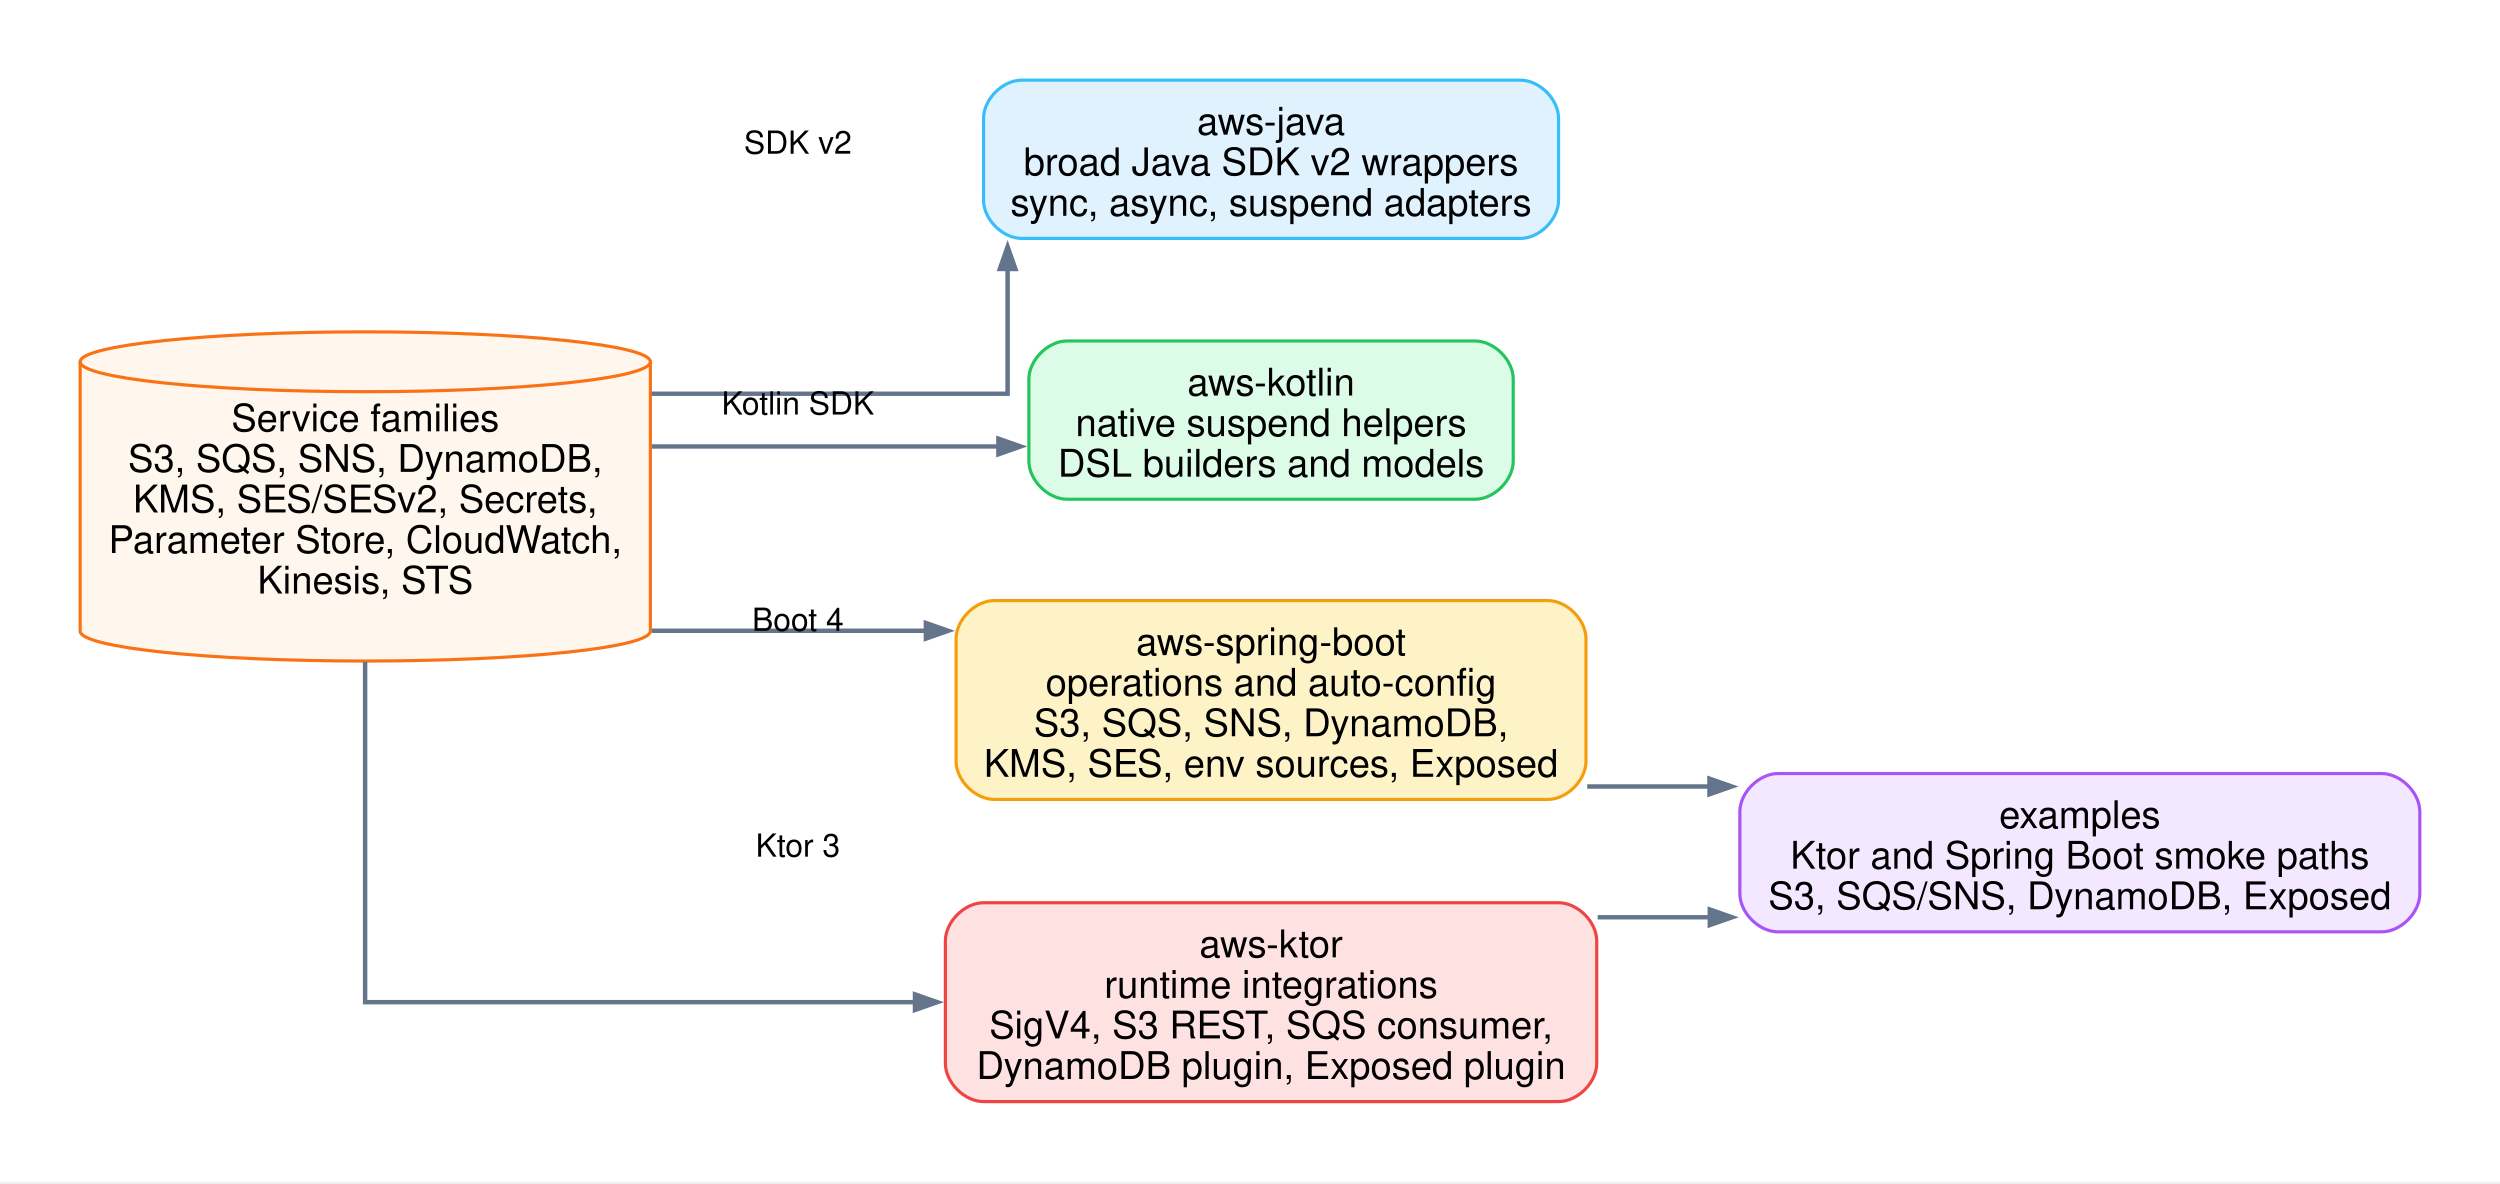
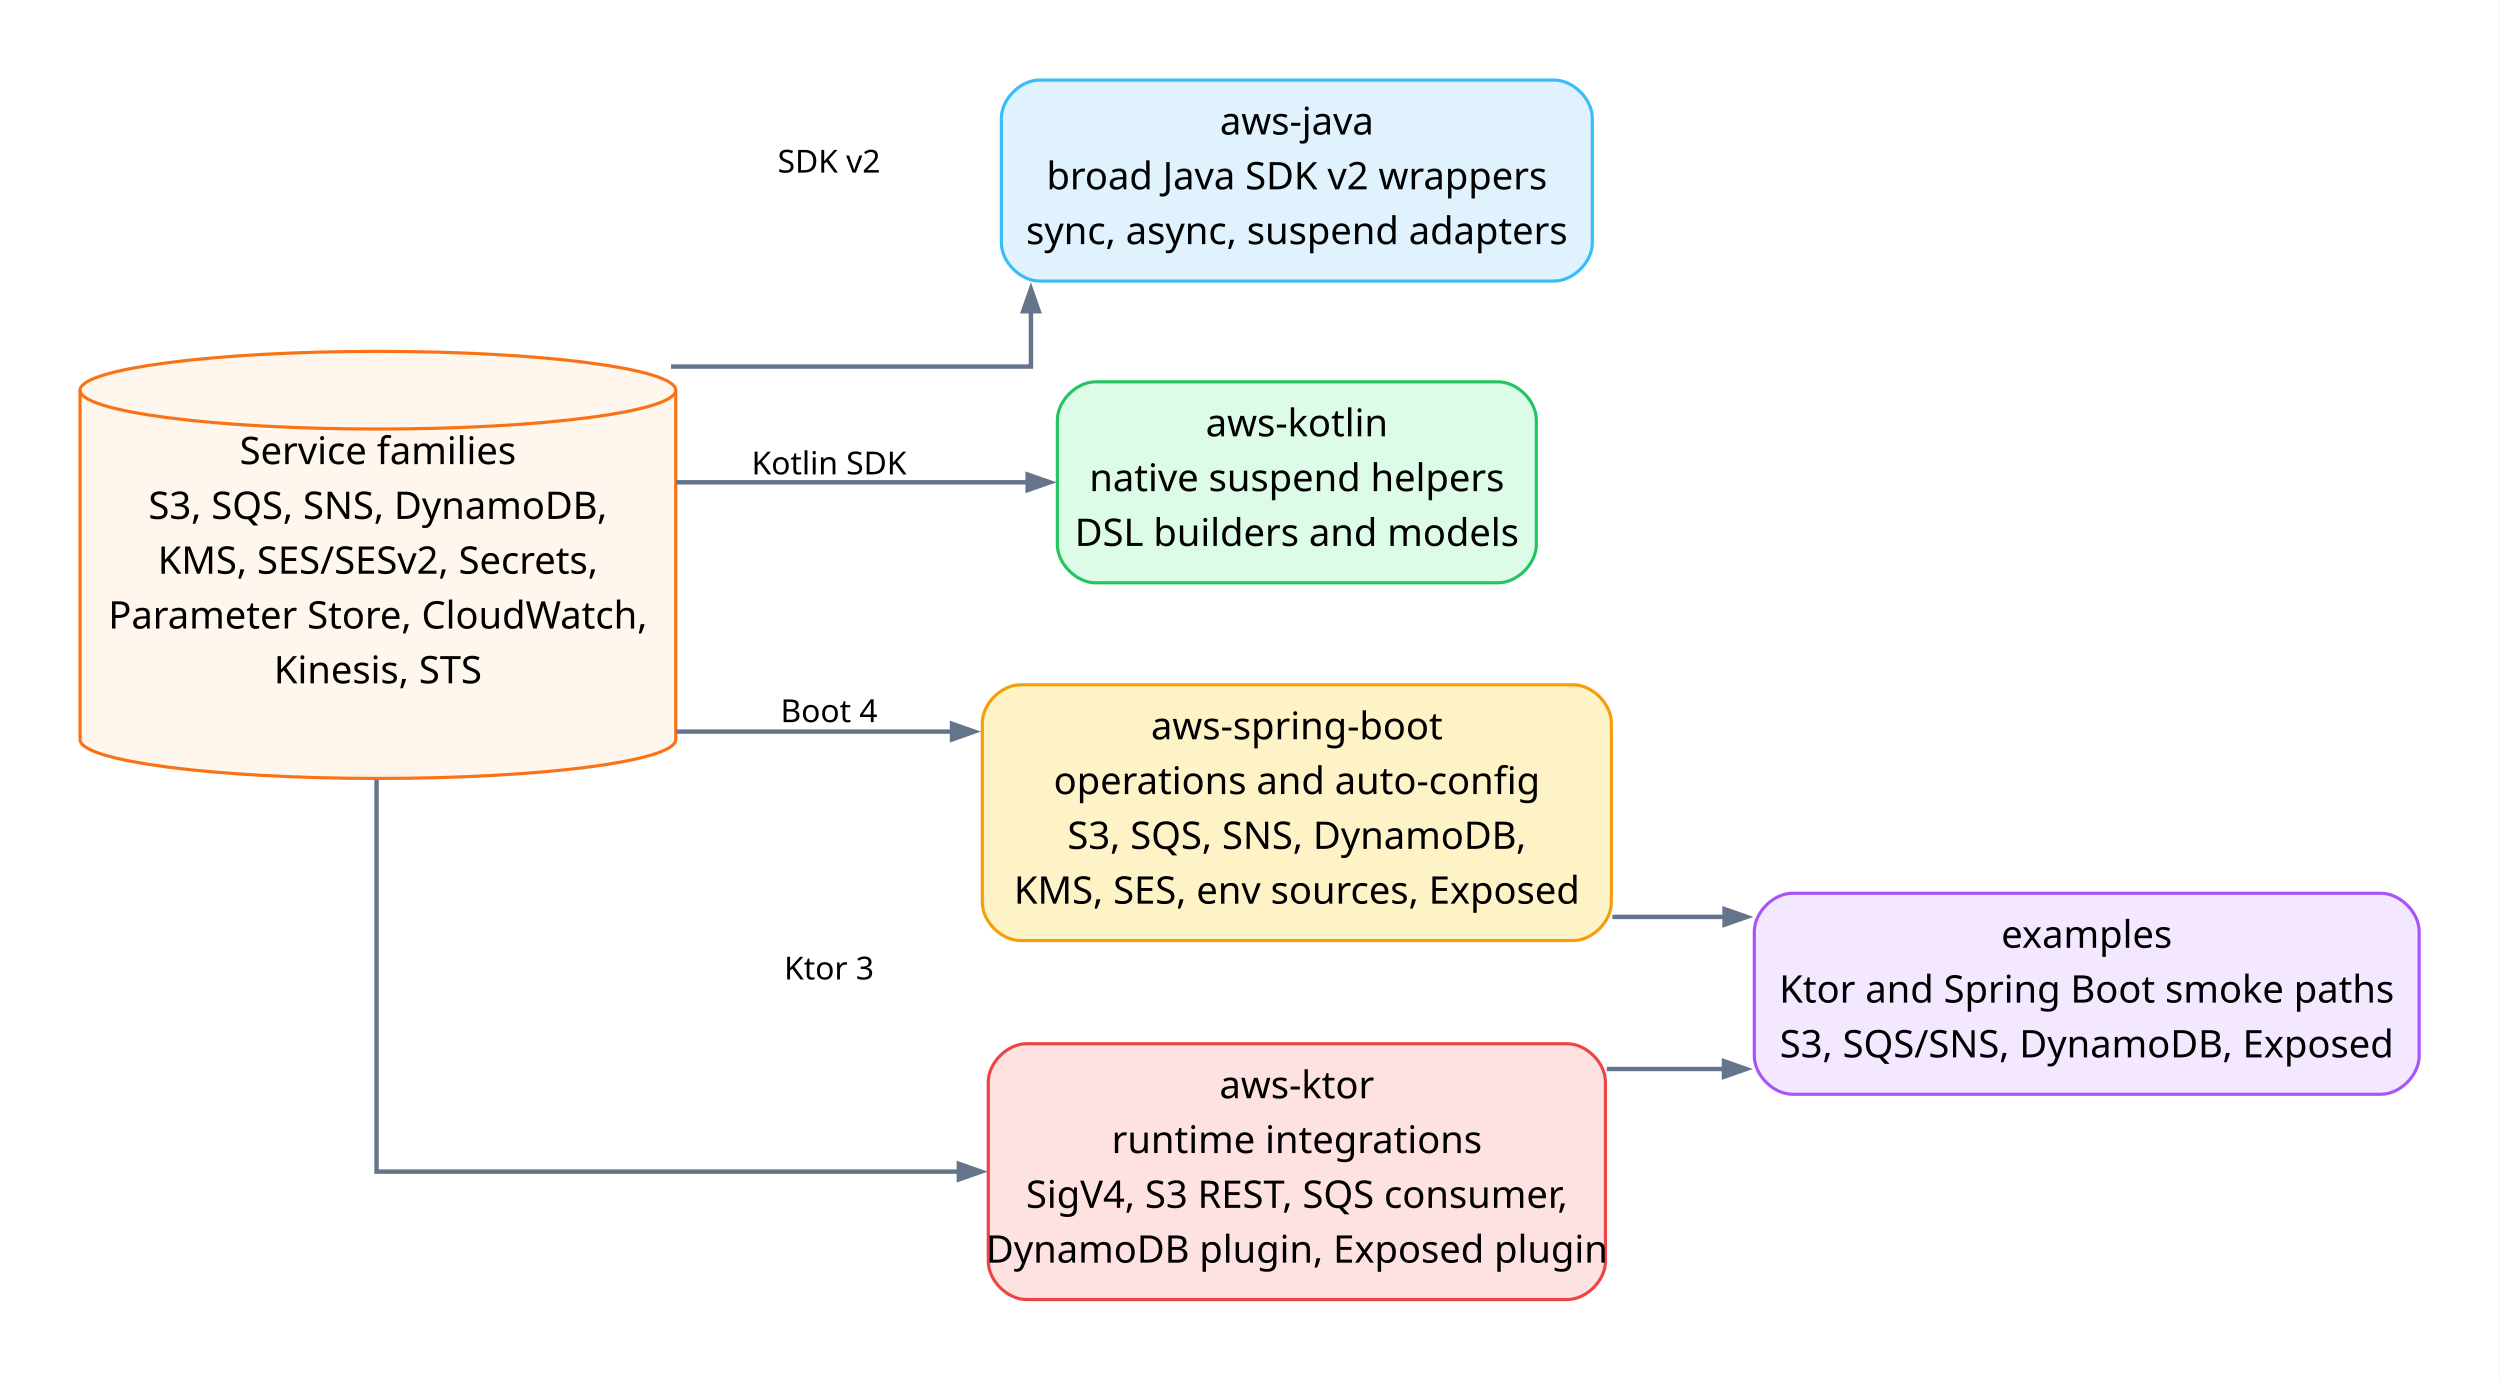
- <svg xmlns="http://www.w3.org/2000/svg" width="786pt" height="372pt" viewBox="0.00 0.00 786.00 372.00">
-   <g id="graph0" class="graph" transform="scale(1 1) rotate(0) translate(25.2 346.34)">
-     <polygon fill="#ffffff" stroke="none" points="-25.2,25.2 -25.2,-346.34 760.79,-346.34 760.79,25.2 -25.2,25.2" />
+ <svg xmlns="http://www.w3.org/2000/svg" width="787pt" height="434pt" viewBox="0.00 0.00 787.00 434.00">
+   <g id="graph0" class="graph" transform="scale(1 1) rotate(0) translate(25.2 409.09)">
+     <polygon fill="#ffffff" stroke="none" points="-25.2,25.2 -25.2,-409.09 761.54,-409.09 761.54,25.2 -25.2,25.2" />
    <g id="node1" class="node">
-       <path fill="#fff7ed" stroke="#f97316" d="M179.28,-232.6C179.28,-237.79 139.1,-242.01 89.64,-242.01 40.18,-242.01 0,-237.79 0,-232.6 0,-232.6 0,-147.92 0,-147.92 0,-142.73 40.18,-138.51 89.64,-138.51 139.1,-138.51 179.28,-142.73 179.28,-147.92 179.28,-147.92 179.28,-232.6 179.28,-232.6" />
-       <path fill="none" stroke="#f97316" d="M179.28,-232.6C179.28,-227.41 139.1,-223.19 89.64,-223.19 40.18,-223.19 0,-227.41 0,-232.6" />
-       <text xml:space="preserve" text-anchor="middle" x="89.64" y="-210.73" font-family="Helvetica,sans-Serif" font-size="12.00">Service families</text>
-       <text xml:space="preserve" text-anchor="middle" x="89.64" y="-197.98" font-family="Helvetica,sans-Serif" font-size="12.00">S3, SQS, SNS, DynamoDB,</text>
-       <text xml:space="preserve" text-anchor="middle" x="89.64" y="-185.23" font-family="Helvetica,sans-Serif" font-size="12.00">KMS, SES/SESv2, Secrets,</text>
-       <text xml:space="preserve" text-anchor="middle" x="89.64" y="-172.48" font-family="Helvetica,sans-Serif" font-size="12.00">Parameter Store, CloudWatch,</text>
-       <text xml:space="preserve" text-anchor="middle" x="89.64" y="-159.73" font-family="Helvetica,sans-Serif" font-size="12.00">Kinesis, STS</text>
+       <path fill="#fff7ed" stroke="#f97316" d="M187.53,-286.26C187.53,-293 145.5,-298.48 93.76,-298.48 42.03,-298.48 0,-293 0,-286.26 0,-286.26 0,-176.26 0,-176.26 0,-169.52 42.03,-164.04 93.76,-164.04 145.5,-164.04 187.53,-169.52 187.53,-176.26 187.53,-176.26 187.53,-286.26 187.53,-286.26" />
+       <path fill="none" stroke="#f97316" d="M187.53,-286.26C187.53,-279.51 145.5,-274.03 93.76,-274.03 42.03,-274.03 0,-279.51 0,-286.26" />
+       <text xml:space="preserve" text-anchor="middle" x="93.76" y="-262.99" font-family="Architects Daughter" font-size="12.00">Service families</text>
+       <text xml:space="preserve" text-anchor="middle" x="93.76" y="-245.73" font-family="Architects Daughter" font-size="12.00">S3, SQS, SNS, DynamoDB,</text>
+       <text xml:space="preserve" text-anchor="middle" x="93.76" y="-228.48" font-family="Architects Daughter" font-size="12.00">KMS, SES/SESv2, Secrets,</text>
+       <text xml:space="preserve" text-anchor="middle" x="93.76" y="-211.23" font-family="Architects Daughter" font-size="12.00">Parameter Store, CloudWatch,</text>
+       <text xml:space="preserve" text-anchor="middle" x="93.76" y="-193.98" font-family="Architects Daughter" font-size="12.00">Kinesis, STS</text>
    </g>
    <g id="node2" class="node">
-       <path fill="#e0f2fe" stroke="#38bdf8" d="M452.81,-321.14C452.81,-321.14 296.03,-321.14 296.03,-321.14 290.03,-321.14 284.03,-315.14 284.03,-309.14 284.03,-309.14 284.03,-283.38 284.03,-283.38 284.03,-277.38 290.03,-271.38 296.03,-271.38 296.03,-271.38 452.81,-271.38 452.81,-271.38 458.81,-271.38 464.81,-277.38 464.81,-283.38 464.81,-283.38 464.81,-309.14 464.81,-309.14 464.81,-315.14 458.81,-321.14 452.81,-321.14" />
-       <text xml:space="preserve" text-anchor="middle" x="374.42" y="-303.99" font-family="Helvetica,sans-Serif" font-size="12.00">aws-java</text>
-       <text xml:space="preserve" text-anchor="middle" x="374.42" y="-291.24" font-family="Helvetica,sans-Serif" font-size="12.00">broad Java SDK v2 wrappers</text>
-       <text xml:space="preserve" text-anchor="middle" x="374.42" y="-278.49" font-family="Helvetica,sans-Serif" font-size="12.00">sync, async, suspend adapters</text>
+       <path fill="#e0f2fe" stroke="#38bdf8" d="M464.06,-383.89C464.06,-383.89 302.03,-383.89 302.03,-383.89 296.03,-383.89 290.03,-377.89 290.03,-371.89 290.03,-371.89 290.03,-332.62 290.03,-332.62 290.03,-326.62 296.03,-320.62 302.03,-320.62 302.03,-320.62 464.06,-320.62 464.06,-320.62 470.06,-320.62 476.06,-326.62 476.06,-332.62 476.06,-332.62 476.06,-371.89 476.06,-371.89 476.06,-377.89 470.06,-383.89 464.06,-383.89" />
+       <text xml:space="preserve" text-anchor="middle" x="383.05" y="-366.74" font-family="Architects Daughter" font-size="12.00">aws-java</text>
+       <text xml:space="preserve" text-anchor="middle" x="383.05" y="-349.49" font-family="Architects Daughter" font-size="12.00">broad Java SDK v2 wrappers</text>
+       <text xml:space="preserve" text-anchor="middle" x="383.05" y="-332.24" font-family="Architects Daughter" font-size="12.00">sync, async, suspend adapters</text>
    </g>
    <g id="edge1" class="edge">
-       <path fill="none" stroke="#64748b" stroke-width="1.4" d="M179.69,-222.55C233.54,-222.55 291.59,-222.55 291.59,-222.55 291.59,-222.55 291.59,-261.78 291.59,-261.78" />
-       <polygon fill="#64748b" stroke="#64748b" stroke-width="1.4" points="289.14,-261.78 291.59,-268.78 294.04,-261.78 289.14,-261.78" />
-       <text xml:space="preserve" text-anchor="middle" x="225.65" y="-298.01" font-family="Helvetica,sans-Serif" font-size="10.00">SDK v2</text>
+       <path fill="none" stroke="#64748b" stroke-width="1.4" d="M186.03,-293.69C240.68,-293.69 299.34,-293.69 299.34,-293.69 299.34,-293.69 299.34,-311.11 299.34,-311.11" />
+       <polygon fill="#64748b" stroke="#64748b" stroke-width="1.4" points="296.89,-311.11 299.34,-318.11 301.79,-311.11 296.89,-311.11" />
+       <text xml:space="preserve" text-anchor="middle" x="235.78" y="-354.76" font-family="Comic Mono" font-size="10.00">SDK v2</text>
    </g>
    <g id="node3" class="node">
-       <path fill="#dcfce7" stroke="#22c55e" d="M438.56,-239.14C438.56,-239.14 310.28,-239.14 310.28,-239.14 304.28,-239.14 298.28,-233.14 298.28,-227.14 298.28,-227.14 298.28,-201.38 298.28,-201.38 298.28,-195.38 304.28,-189.38 310.28,-189.38 310.28,-189.38 438.56,-189.38 438.56,-189.38 444.56,-189.38 450.56,-195.38 450.56,-201.38 450.56,-201.38 450.56,-227.14 450.56,-227.14 450.56,-233.14 444.56,-239.14 438.56,-239.14" />
-       <text xml:space="preserve" text-anchor="middle" x="374.42" y="-221.98" font-family="Helvetica,sans-Serif" font-size="12.00">aws-kotlin</text>
-       <text xml:space="preserve" text-anchor="middle" x="374.42" y="-209.23" font-family="Helvetica,sans-Serif" font-size="12.00">native suspend helpers</text>
-       <text xml:space="preserve" text-anchor="middle" x="374.42" y="-196.48" font-family="Helvetica,sans-Serif" font-size="12.00">DSL builders and models</text>
+       <path fill="#dcfce7" stroke="#22c55e" d="M446.44,-288.89C446.44,-288.89 319.66,-288.89 319.66,-288.89 313.66,-288.89 307.66,-282.89 307.66,-276.89 307.66,-276.89 307.66,-237.62 307.66,-237.62 307.66,-231.62 313.66,-225.62 319.66,-225.62 319.66,-225.62 446.44,-225.62 446.44,-225.62 452.44,-225.62 458.44,-231.62 458.44,-237.62 458.44,-237.62 458.44,-276.89 458.44,-276.89 458.44,-282.89 452.44,-288.89 446.44,-288.89" />
+       <text xml:space="preserve" text-anchor="middle" x="383.05" y="-271.74" font-family="Architects Daughter" font-size="12.00">aws-kotlin</text>
+       <text xml:space="preserve" text-anchor="middle" x="383.05" y="-254.48" font-family="Architects Daughter" font-size="12.00">native suspend helpers</text>
+       <text xml:space="preserve" text-anchor="middle" x="383.05" y="-237.23" font-family="Architects Daughter" font-size="12.00">DSL builders and models</text>
    </g>
    <g id="edge2" class="edge">
-       <path fill="none" stroke="#64748b" stroke-width="1.4" d="M179.75,-205.97C179.75,-205.97 288.7,-205.97 288.7,-205.97" />
-       <polygon fill="#64748b" stroke="#64748b" stroke-width="1.4" points="288.7,-208.42 295.7,-205.97 288.7,-203.52 288.7,-208.42" />
-       <text xml:space="preserve" text-anchor="middle" x="225.65" y="-216.01" font-family="Helvetica,sans-Serif" font-size="10.00">Kotlin SDK</text>
+       <path fill="none" stroke="#64748b" stroke-width="1.4" d="M187.69,-257.26C187.69,-257.26 298.3,-257.26 298.3,-257.26" />
+       <polygon fill="#64748b" stroke="#64748b" stroke-width="1.4" points="298.3,-259.71 305.3,-257.26 298.3,-254.81 298.3,-259.71" />
+       <text xml:space="preserve" text-anchor="middle" x="235.78" y="-259.76" font-family="Comic Mono" font-size="10.00">Kotlin SDK</text>
    </g>
    <g id="node4" class="node">
-       <path fill="#fef3c7" stroke="#f59e0b" d="M461.43,-157.52C461.43,-157.52 287.4,-157.52 287.4,-157.52 281.4,-157.52 275.4,-151.52 275.4,-145.52 275.4,-145.52 275.4,-107 275.4,-107 275.4,-101 281.4,-95 287.4,-95 287.4,-95 461.43,-95 461.43,-95 467.43,-95 473.43,-101 473.43,-107 473.43,-107 473.43,-145.52 473.43,-145.52 473.43,-151.52 467.43,-157.52 461.43,-157.52" />
-       <text xml:space="preserve" text-anchor="middle" x="374.42" y="-140.36" font-family="Helvetica,sans-Serif" font-size="12.00">aws-spring-boot</text>
-       <text xml:space="preserve" text-anchor="middle" x="374.42" y="-127.61" font-family="Helvetica,sans-Serif" font-size="12.00">operations and auto-config</text>
-       <text xml:space="preserve" text-anchor="middle" x="374.42" y="-114.86" font-family="Helvetica,sans-Serif" font-size="12.00">S3, SQS, SNS, DynamoDB,</text>
-       <text xml:space="preserve" text-anchor="middle" x="374.42" y="-102.11" font-family="Helvetica,sans-Serif" font-size="12.00">KMS, SES, env sources, Exposed</text>
+       <path fill="#fef3c7" stroke="#f59e0b" d="M470.06,-193.52C470.06,-193.52 296.03,-193.52 296.03,-193.52 290.03,-193.52 284.03,-187.52 284.03,-181.52 284.03,-181.52 284.03,-125 284.03,-125 284.03,-119 290.03,-113 296.03,-113 296.03,-113 470.06,-113 470.06,-113 476.06,-113 482.06,-119 482.06,-125 482.06,-125 482.06,-181.52 482.06,-181.52 482.06,-187.52 476.06,-193.52 470.06,-193.52" />
+       <text xml:space="preserve" text-anchor="middle" x="383.05" y="-176.36" font-family="Architects Daughter" font-size="12.00">aws-spring-boot</text>
+       <text xml:space="preserve" text-anchor="middle" x="383.05" y="-159.11" font-family="Architects Daughter" font-size="12.00">operations and auto-config</text>
+       <text xml:space="preserve" text-anchor="middle" x="383.05" y="-141.86" font-family="Architects Daughter" font-size="12.00">S3, SQS, SNS, DynamoDB,</text>
+       <text xml:space="preserve" text-anchor="middle" x="383.05" y="-124.61" font-family="Architects Daughter" font-size="12.00">KMS, SES, env sources, Exposed</text>
    </g>
    <g id="edge3" class="edge">
-       <path fill="none" stroke="#64748b" stroke-width="1.4" d="M179.75,-148.02C179.75,-148.02 265.9,-148.02 265.9,-148.02" />
-       <polygon fill="#64748b" stroke="#64748b" stroke-width="1.4" points="265.9,-150.47 272.9,-148.02 265.9,-145.57 265.9,-150.47" />
-       <text xml:space="preserve" text-anchor="middle" x="225.65" y="-148.01" font-family="Helvetica,sans-Serif" font-size="10.00">Boot 4</text>
+       <path fill="none" stroke="#64748b" stroke-width="1.4" d="M187.69,-178.78C187.69,-178.78 274.5,-178.78 274.5,-178.78" />
+       <polygon fill="#64748b" stroke="#64748b" stroke-width="1.4" points="274.5,-181.23 281.5,-178.78 274.5,-176.33 274.5,-181.23" />
+       <text xml:space="preserve" text-anchor="middle" x="235.78" y="-181.76" font-family="Comic Mono" font-size="10.00">Boot 4</text>
    </g>
    <g id="node5" class="node">
-       <path fill="#fee2e2" stroke="#ef4444" d="M464.81,-62.52C464.81,-62.52 284.03,-62.52 284.03,-62.52 278.03,-62.52 272.03,-56.52 272.03,-50.52 272.03,-50.52 272.03,-12 272.03,-12 272.03,-6 278.03,0 284.03,0 284.03,0 464.81,0 464.81,0 470.81,0 476.81,-6 476.81,-12 476.81,-12 476.81,-50.52 476.81,-50.52 476.81,-56.52 470.81,-62.52 464.81,-62.52" />
-       <text xml:space="preserve" text-anchor="middle" x="374.42" y="-45.36" font-family="Helvetica,sans-Serif" font-size="12.00">aws-ktor</text>
-       <text xml:space="preserve" text-anchor="middle" x="374.42" y="-32.61" font-family="Helvetica,sans-Serif" font-size="12.00">runtime integrations</text>
-       <text xml:space="preserve" text-anchor="middle" x="374.42" y="-19.86" font-family="Helvetica,sans-Serif" font-size="12.00">SigV4, S3 REST, SQS consumer,</text>
-       <text xml:space="preserve" text-anchor="middle" x="374.42" y="-7.11" font-family="Helvetica,sans-Serif" font-size="12.00">DynamoDB plugin, Exposed plugin</text>
+       <path fill="#fee2e2" stroke="#ef4444" d="M468.19,-80.52C468.19,-80.52 297.91,-80.52 297.91,-80.52 291.91,-80.52 285.91,-74.52 285.91,-68.52 285.91,-68.52 285.91,-12 285.91,-12 285.91,-6 291.91,0 297.91,0 297.91,0 468.19,0 468.19,0 474.19,0 480.19,-6 480.19,-12 480.19,-12 480.19,-68.52 480.19,-68.52 480.19,-74.52 474.19,-80.52 468.19,-80.52" />
+       <text xml:space="preserve" text-anchor="middle" x="383.05" y="-63.36" font-family="Architects Daughter" font-size="12.00">aws-ktor</text>
+       <text xml:space="preserve" text-anchor="middle" x="383.05" y="-46.11" font-family="Architects Daughter" font-size="12.00">runtime integrations</text>
+       <text xml:space="preserve" text-anchor="middle" x="383.05" y="-28.86" font-family="Architects Daughter" font-size="12.00">SigV4, S3 REST, SQS consumer,</text>
+       <text xml:space="preserve" text-anchor="middle" x="383.05" y="-11.61" font-family="Architects Daughter" font-size="12.00">DynamoDB plugin, Exposed plugin</text>
    </g>
    <g id="edge4" class="edge">
-       <path fill="none" stroke="#64748b" stroke-width="1.4" d="M89.59,-138.2C89.59,-91.83 89.59,-31.26 89.59,-31.26 89.59,-31.26 262.47,-31.26 262.47,-31.26" />
-       <polygon fill="#64748b" stroke="#64748b" stroke-width="1.4" points="262.47,-33.71 269.47,-31.26 262.47,-28.81 262.47,-33.71" />
-       <text xml:space="preserve" text-anchor="middle" x="225.65" y="-77.01" font-family="Helvetica,sans-Serif" font-size="10.00">Ktor 3</text>
+       <path fill="none" stroke="#64748b" stroke-width="1.4" d="M93.34,-163.65C93.34,-108.71 93.34,-40.26 93.34,-40.26 93.34,-40.26 276.65,-40.26 276.65,-40.26" />
+       <polygon fill="#64748b" stroke="#64748b" stroke-width="1.4" points="276.65,-42.71 283.65,-40.26 276.65,-37.81 276.65,-42.71" />
+       <text xml:space="preserve" text-anchor="middle" x="235.78" y="-100.76" font-family="Comic Mono" font-size="10.00">Ktor 3</text>
    </g>
    <g id="node6" class="node">
-       <path fill="#f3e8ff" stroke="#a855f7" d="M723.59,-103.14C723.59,-103.14 533.81,-103.14 533.81,-103.14 527.81,-103.14 521.81,-97.14 521.81,-91.14 521.81,-91.14 521.81,-65.37 521.81,-65.37 521.81,-59.37 527.81,-53.37 533.81,-53.37 533.81,-53.37 723.59,-53.37 723.59,-53.37 729.59,-53.37 735.59,-59.37 735.59,-65.38 735.59,-65.38 735.59,-91.14 735.59,-91.14 735.59,-97.14 729.59,-103.14 723.59,-103.14" />
-       <text xml:space="preserve" text-anchor="middle" x="628.7" y="-85.98" font-family="Helvetica,sans-Serif" font-size="12.00">examples</text>
-       <text xml:space="preserve" text-anchor="middle" x="628.7" y="-73.23" font-family="Helvetica,sans-Serif" font-size="12.00">Ktor and Spring Boot smoke paths</text>
-       <text xml:space="preserve" text-anchor="middle" x="628.7" y="-60.48" font-family="Helvetica,sans-Serif" font-size="12.00">S3, SQS/SNS, DynamoDB, Exposed</text>
+       <path fill="#f3e8ff" stroke="#a855f7" d="M724.34,-127.89C724.34,-127.89 539.06,-127.89 539.06,-127.89 533.06,-127.89 527.06,-121.89 527.06,-115.89 527.06,-115.89 527.06,-76.62 527.06,-76.62 527.06,-70.62 533.06,-64.62 539.06,-64.62 539.06,-64.62 724.34,-64.62 724.34,-64.62 730.34,-64.62 736.34,-70.62 736.34,-76.62 736.34,-76.62 736.34,-115.89 736.34,-115.89 736.34,-121.89 730.34,-127.89 724.34,-127.89" />
+       <text xml:space="preserve" text-anchor="middle" x="631.7" y="-110.73" font-family="Architects Daughter" font-size="12.00">examples</text>
+       <text xml:space="preserve" text-anchor="middle" x="631.7" y="-93.48" font-family="Architects Daughter" font-size="12.00">Ktor and Spring Boot smoke paths</text>
+       <text xml:space="preserve" text-anchor="middle" x="631.7" y="-76.23" font-family="Architects Daughter" font-size="12.00">S3, SQS/SNS, DynamoDB, Exposed</text>
    </g>
    <g id="edge5" class="edge">
-       <path fill="none" stroke="#64748b" stroke-width="1.4" d="M473.82,-99.07C473.82,-99.07 512.26,-99.07 512.26,-99.07" />
-       <polygon fill="#64748b" stroke="#64748b" stroke-width="1.4" points="512.26,-101.52 519.26,-99.07 512.26,-96.62 512.26,-101.52" />
+       <path fill="none" stroke="#64748b" stroke-width="1.4" d="M482.39,-120.45C482.39,-120.45 517.69,-120.45 517.69,-120.45" />
+       <polygon fill="#64748b" stroke="#64748b" stroke-width="1.4" points="517.69,-122.9 524.69,-120.45 517.69,-118 517.69,-122.9" />
    </g>
    <g id="edge6" class="edge">
-       <path fill="none" stroke="#64748b" stroke-width="1.4" d="M477.11,-57.95C477.11,-57.95 512.36,-57.95 512.36,-57.95" />
-       <polygon fill="#64748b" stroke="#64748b" stroke-width="1.4" points="512.36,-60.4 519.36,-57.95 512.36,-55.5 512.36,-60.4" />
+       <path fill="none" stroke="#64748b" stroke-width="1.4" d="M480.61,-72.57C480.61,-72.57 517.5,-72.57 517.5,-72.57" />
+       <polygon fill="#64748b" stroke="#64748b" stroke-width="1.4" points="517.5,-75.02 524.5,-72.57 517.5,-70.12 517.5,-75.02" />
    </g>
  </g>
</svg>
